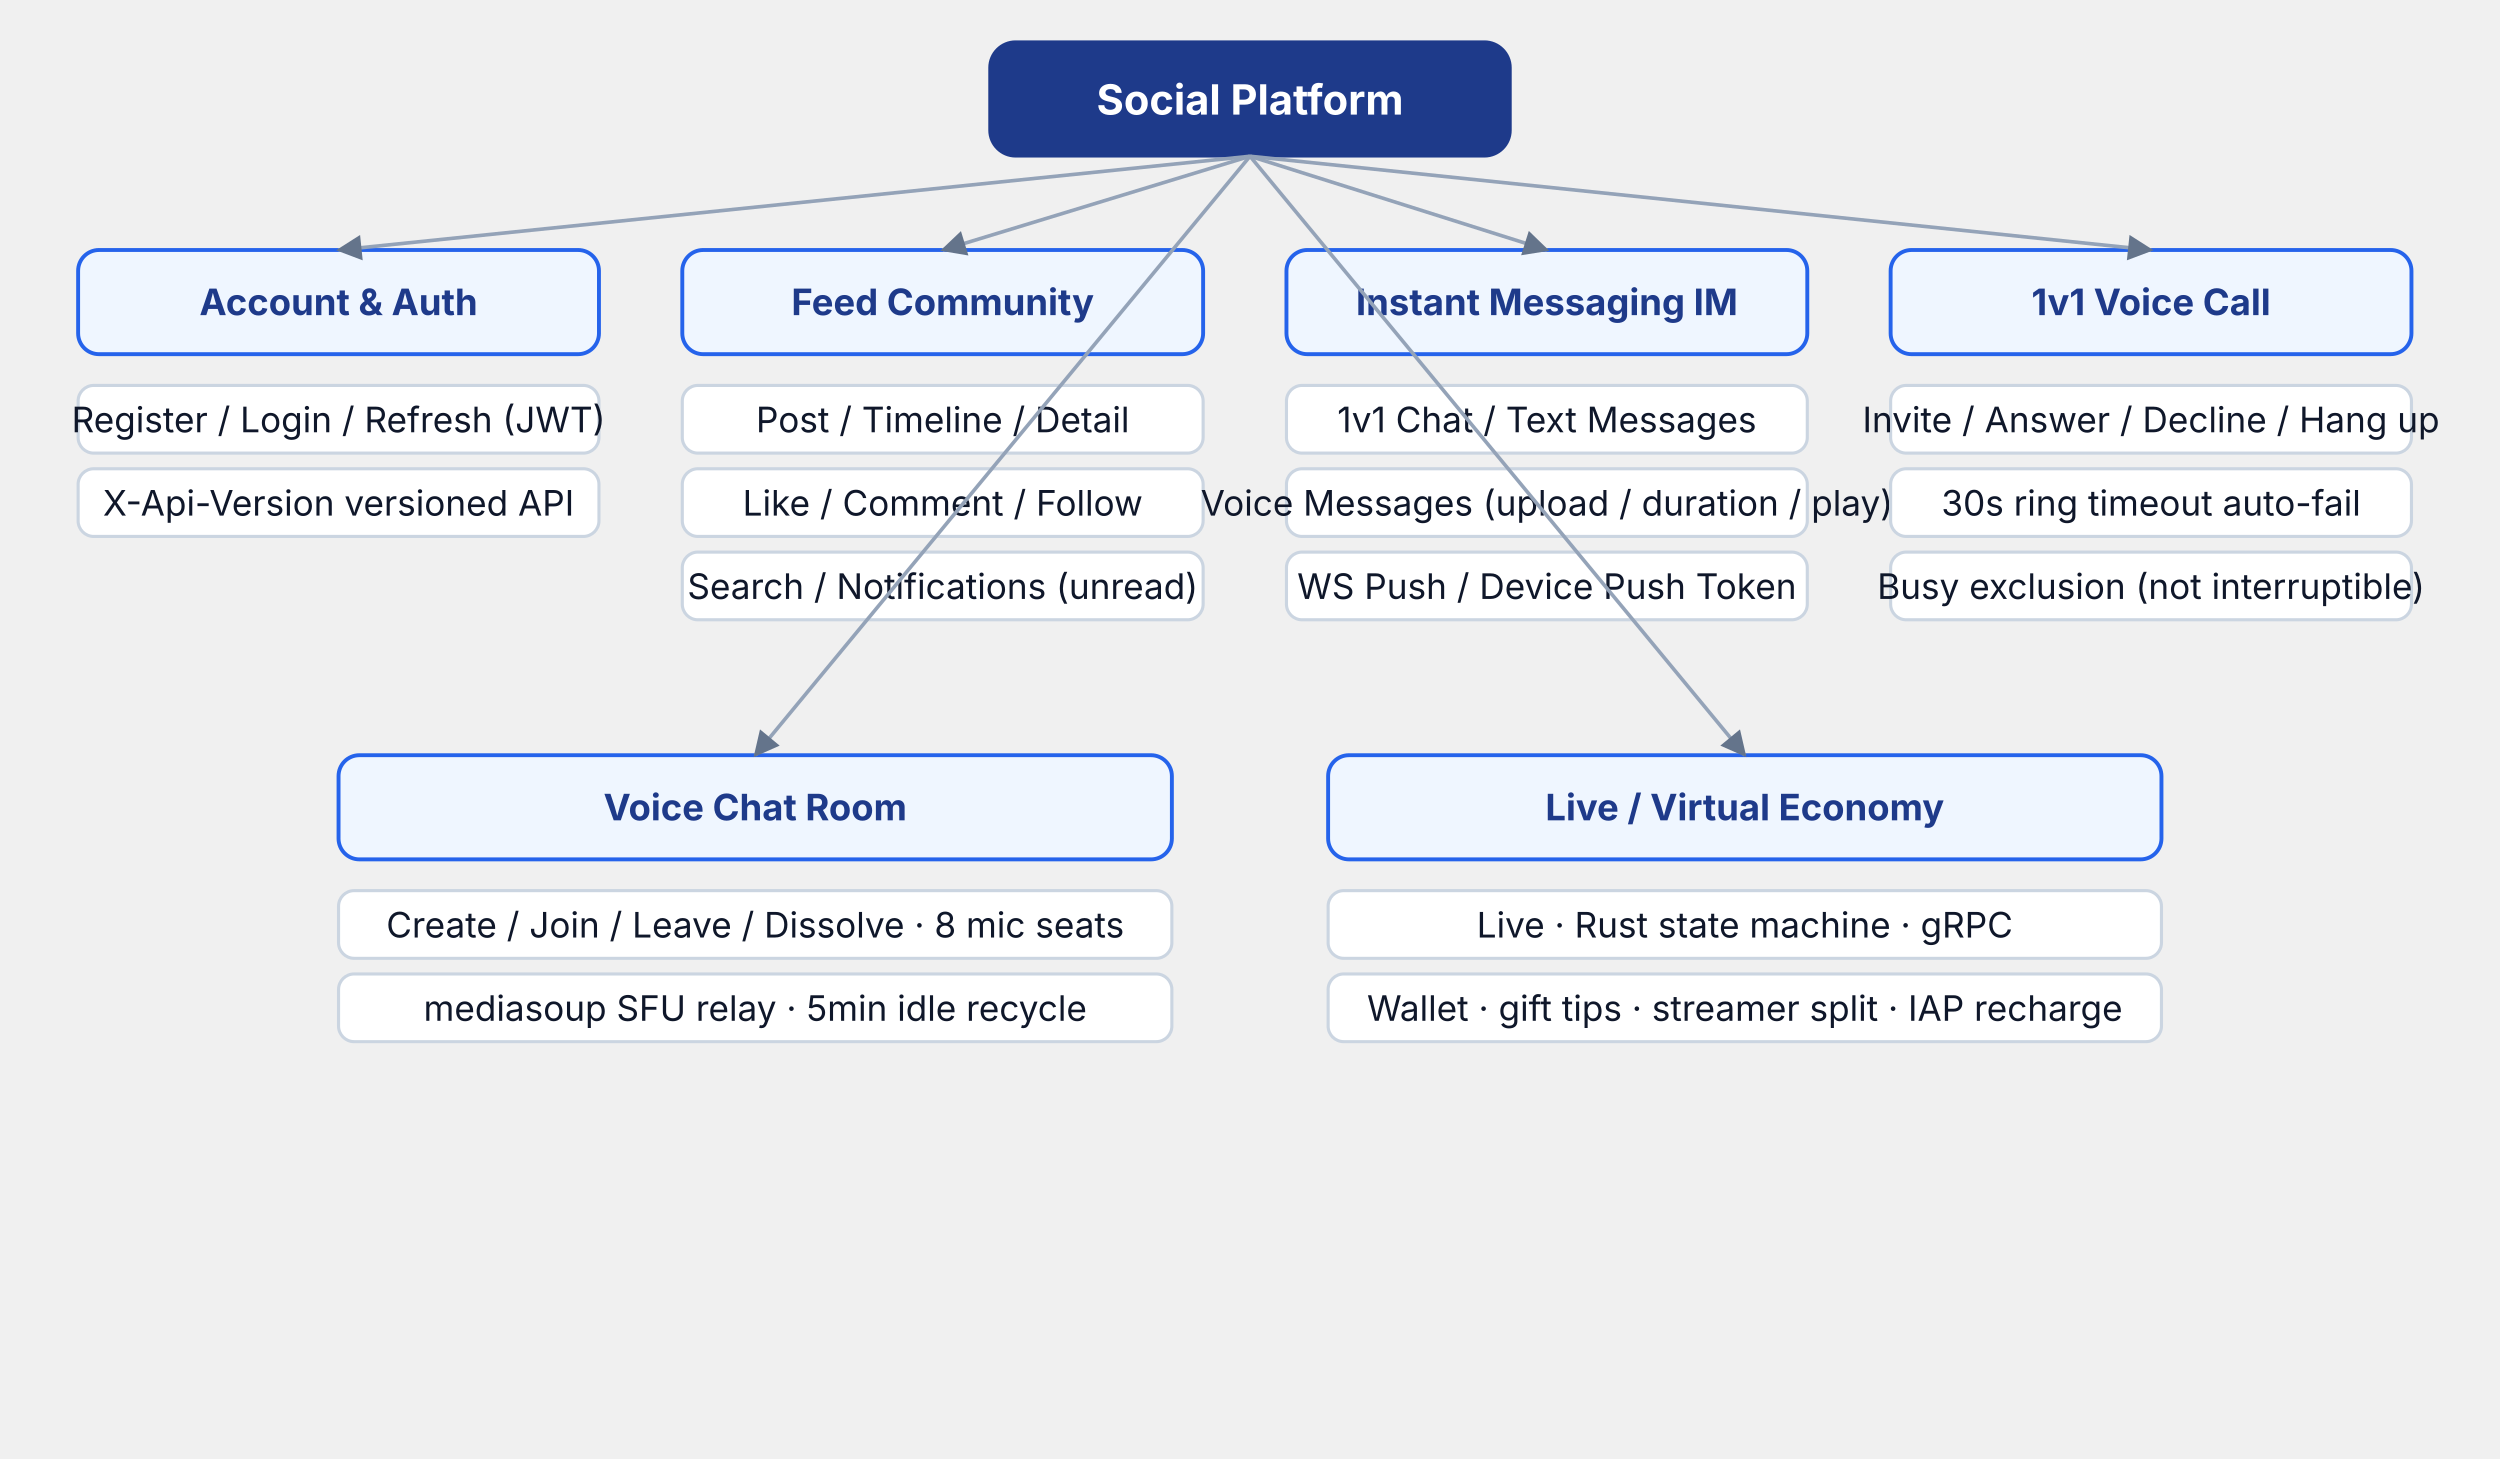
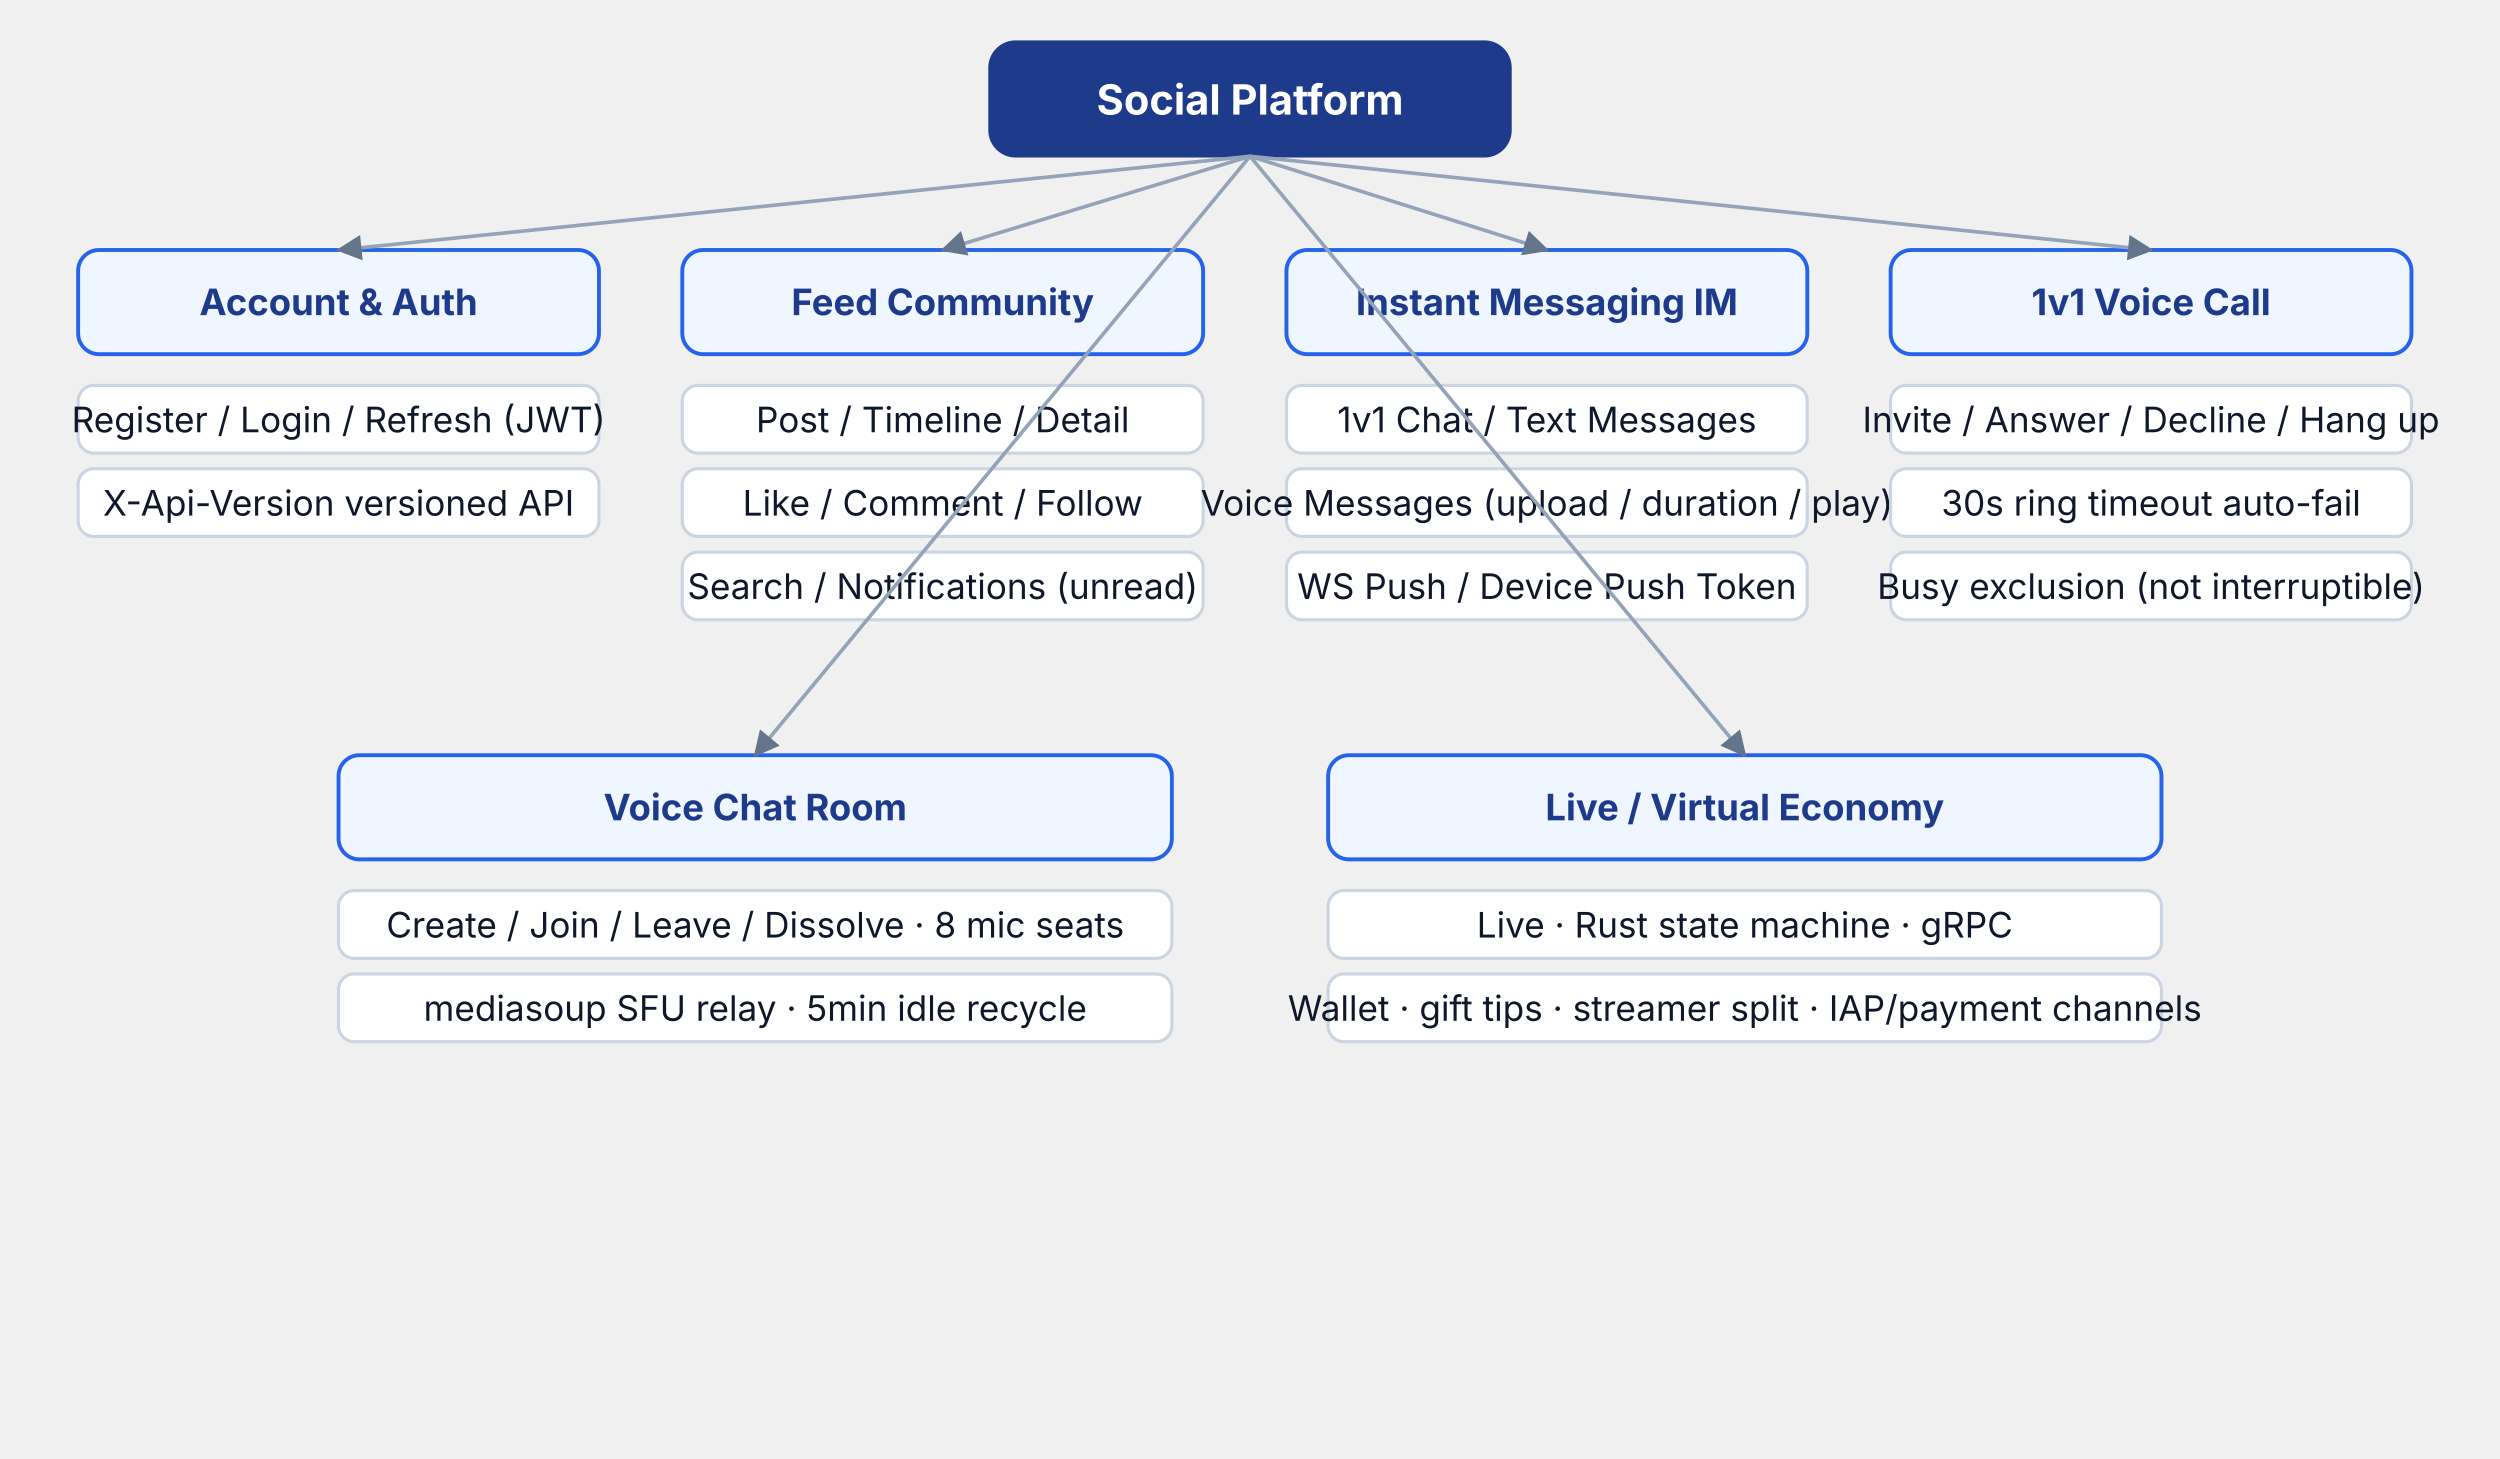
<svg xmlns="http://www.w3.org/2000/svg" viewBox="0 0 960 560" width="100%" font-family="system-ui, -apple-system, 'Segoe UI', 'PingFang SC', 'Microsoft YaHei', sans-serif">
  <defs>
    <marker id="arr" viewBox="0 0 10 10" refX="9" refY="5" markerWidth="7" markerHeight="7" orient="auto-start-reverse">
      <path d="M 0 0 L 10 5 L 0 10 z" fill="#64748b" />
    </marker>
  </defs>
  <style>
    .root { fill: #1e3a8a; stroke: #1e3a8a; rx: 10 }
    .mod  { fill: #eff6ff; stroke: #2563eb; stroke-width: 1.5; rx: 8 }
    .fn   { fill: #ffffff; stroke: #cbd5e1; stroke-width: 1.2; rx: 6 }
    .t    { font-size: 13.5px; fill: #0f172a; text-anchor: middle }
    .tr   { font-size: 16px; font-weight: 700; fill: #ffffff; text-anchor: middle }
    .tm   { font-size: 14px; font-weight: 700; fill: #1e3a8a; text-anchor: middle }
    .ts   { font-size: 11px; fill: #d97706; text-anchor: middle }
    .edge { stroke: #94a3b8; stroke-width: 1.4; fill: none; marker-end: url(#arr) }
  </style>
  <rect class="root" x="380" y="16" width="200" height="44" />
  <text class="tr" x="480" y="44">Social Platform</text>
  <rect class="mod" x="30" y="96" width="200" height="40" />
  <text class="tm" x="130" y="121">Account &amp; Auth</text>
  <path class="edge" d="M 480 60 L 130 96" />
  <rect class="fn" x="30" y="148" width="200" height="26" />
  <text class="t" x="130" y="166">Register / Login / Refresh (JWT)</text>
  <rect class="fn" x="30" y="180" width="200" height="26" />
  <text class="t" x="130" y="198">X-Api-Version versioned API</text>
  <rect class="mod" x="262" y="96" width="200" height="40" />
  <text class="tm" x="362" y="121">Feed Community</text>
  <path class="edge" d="M 480 60 L 362 96" />
  <rect class="fn" x="262" y="148" width="200" height="26" />
  <text class="t" x="362" y="166">Post / Timeline / Detail</text>
  <rect class="fn" x="262" y="180" width="200" height="26" />
  <text class="t" x="362" y="198">Like / Comment / Follow</text>
  <rect class="fn" x="262" y="212" width="200" height="26" />
  <text class="t" x="362" y="230">Search / Notifications (unread)</text>
  <rect class="mod" x="494" y="96" width="200" height="40" />
  <text class="tm" x="594" y="121">Instant Messaging IM</text>
  <path class="edge" d="M 480 60 L 594 96" />
  <rect class="fn" x="494" y="148" width="200" height="26" />
  <text class="t" x="594" y="166">1v1 Chat / Text Messages</text>
  <rect class="fn" x="494" y="180" width="200" height="26" />
  <text class="t" x="594" y="198">Voice Messages (upload / duration / play)</text>
  <rect class="fn" x="494" y="212" width="200" height="26" />
  <text class="t" x="594" y="230">WS Push / Device Push Token</text>
  <rect class="mod" x="726" y="96" width="200" height="40" />
  <text class="tm" x="826" y="121">1v1 Voice Call</text>
  <path class="edge" d="M 480 60 L 826 96" />
  <rect class="fn" x="726" y="148" width="200" height="26" />
  <text class="t" x="826" y="166">Invite / Answer / Decline / Hang up</text>
  <rect class="fn" x="726" y="180" width="200" height="26" />
  <text class="t" x="826" y="198">30s ring timeout auto-fail</text>
  <rect class="fn" x="726" y="212" width="200" height="26" />
  <text class="t" x="826" y="230">Busy exclusion (not interruptible)</text>
  <rect class="mod" x="130" y="290" width="320" height="40" />
  <text class="tm" x="290" y="315">Voice Chat Room</text>
  <path class="edge" d="M 480 60 L 290 290" />
  <rect class="fn" x="130" y="342" width="320" height="26" />
  <text class="t" x="290" y="360">Create / Join / Leave / Dissolve · 8 mic seats</text>
  <rect class="fn" x="130" y="374" width="320" height="26" />
  <text class="t" x="290" y="392">mediasoup SFU relay · 5min idle recycle</text>
  <rect class="mod" x="510" y="290" width="320" height="40" />
  <text class="tm" x="670" y="315">Live / Virtual Economy</text>
  <path class="edge" d="M 480 60 L 670 290" />
  <rect class="fn" x="510" y="342" width="320" height="26" />
  <text class="t" x="670" y="360">Live · Rust state machine · gRPC</text>
  <rect class="fn" x="510" y="374" width="320" height="26" />
-   <text class="t" x="670" y="392">Wallet · gift tips · streamer split · IAP recharge</text>
+   <text class="t" x="670" y="392">Wallet · gift tips · streamer split · IAP/payment channels</text>
</svg>
